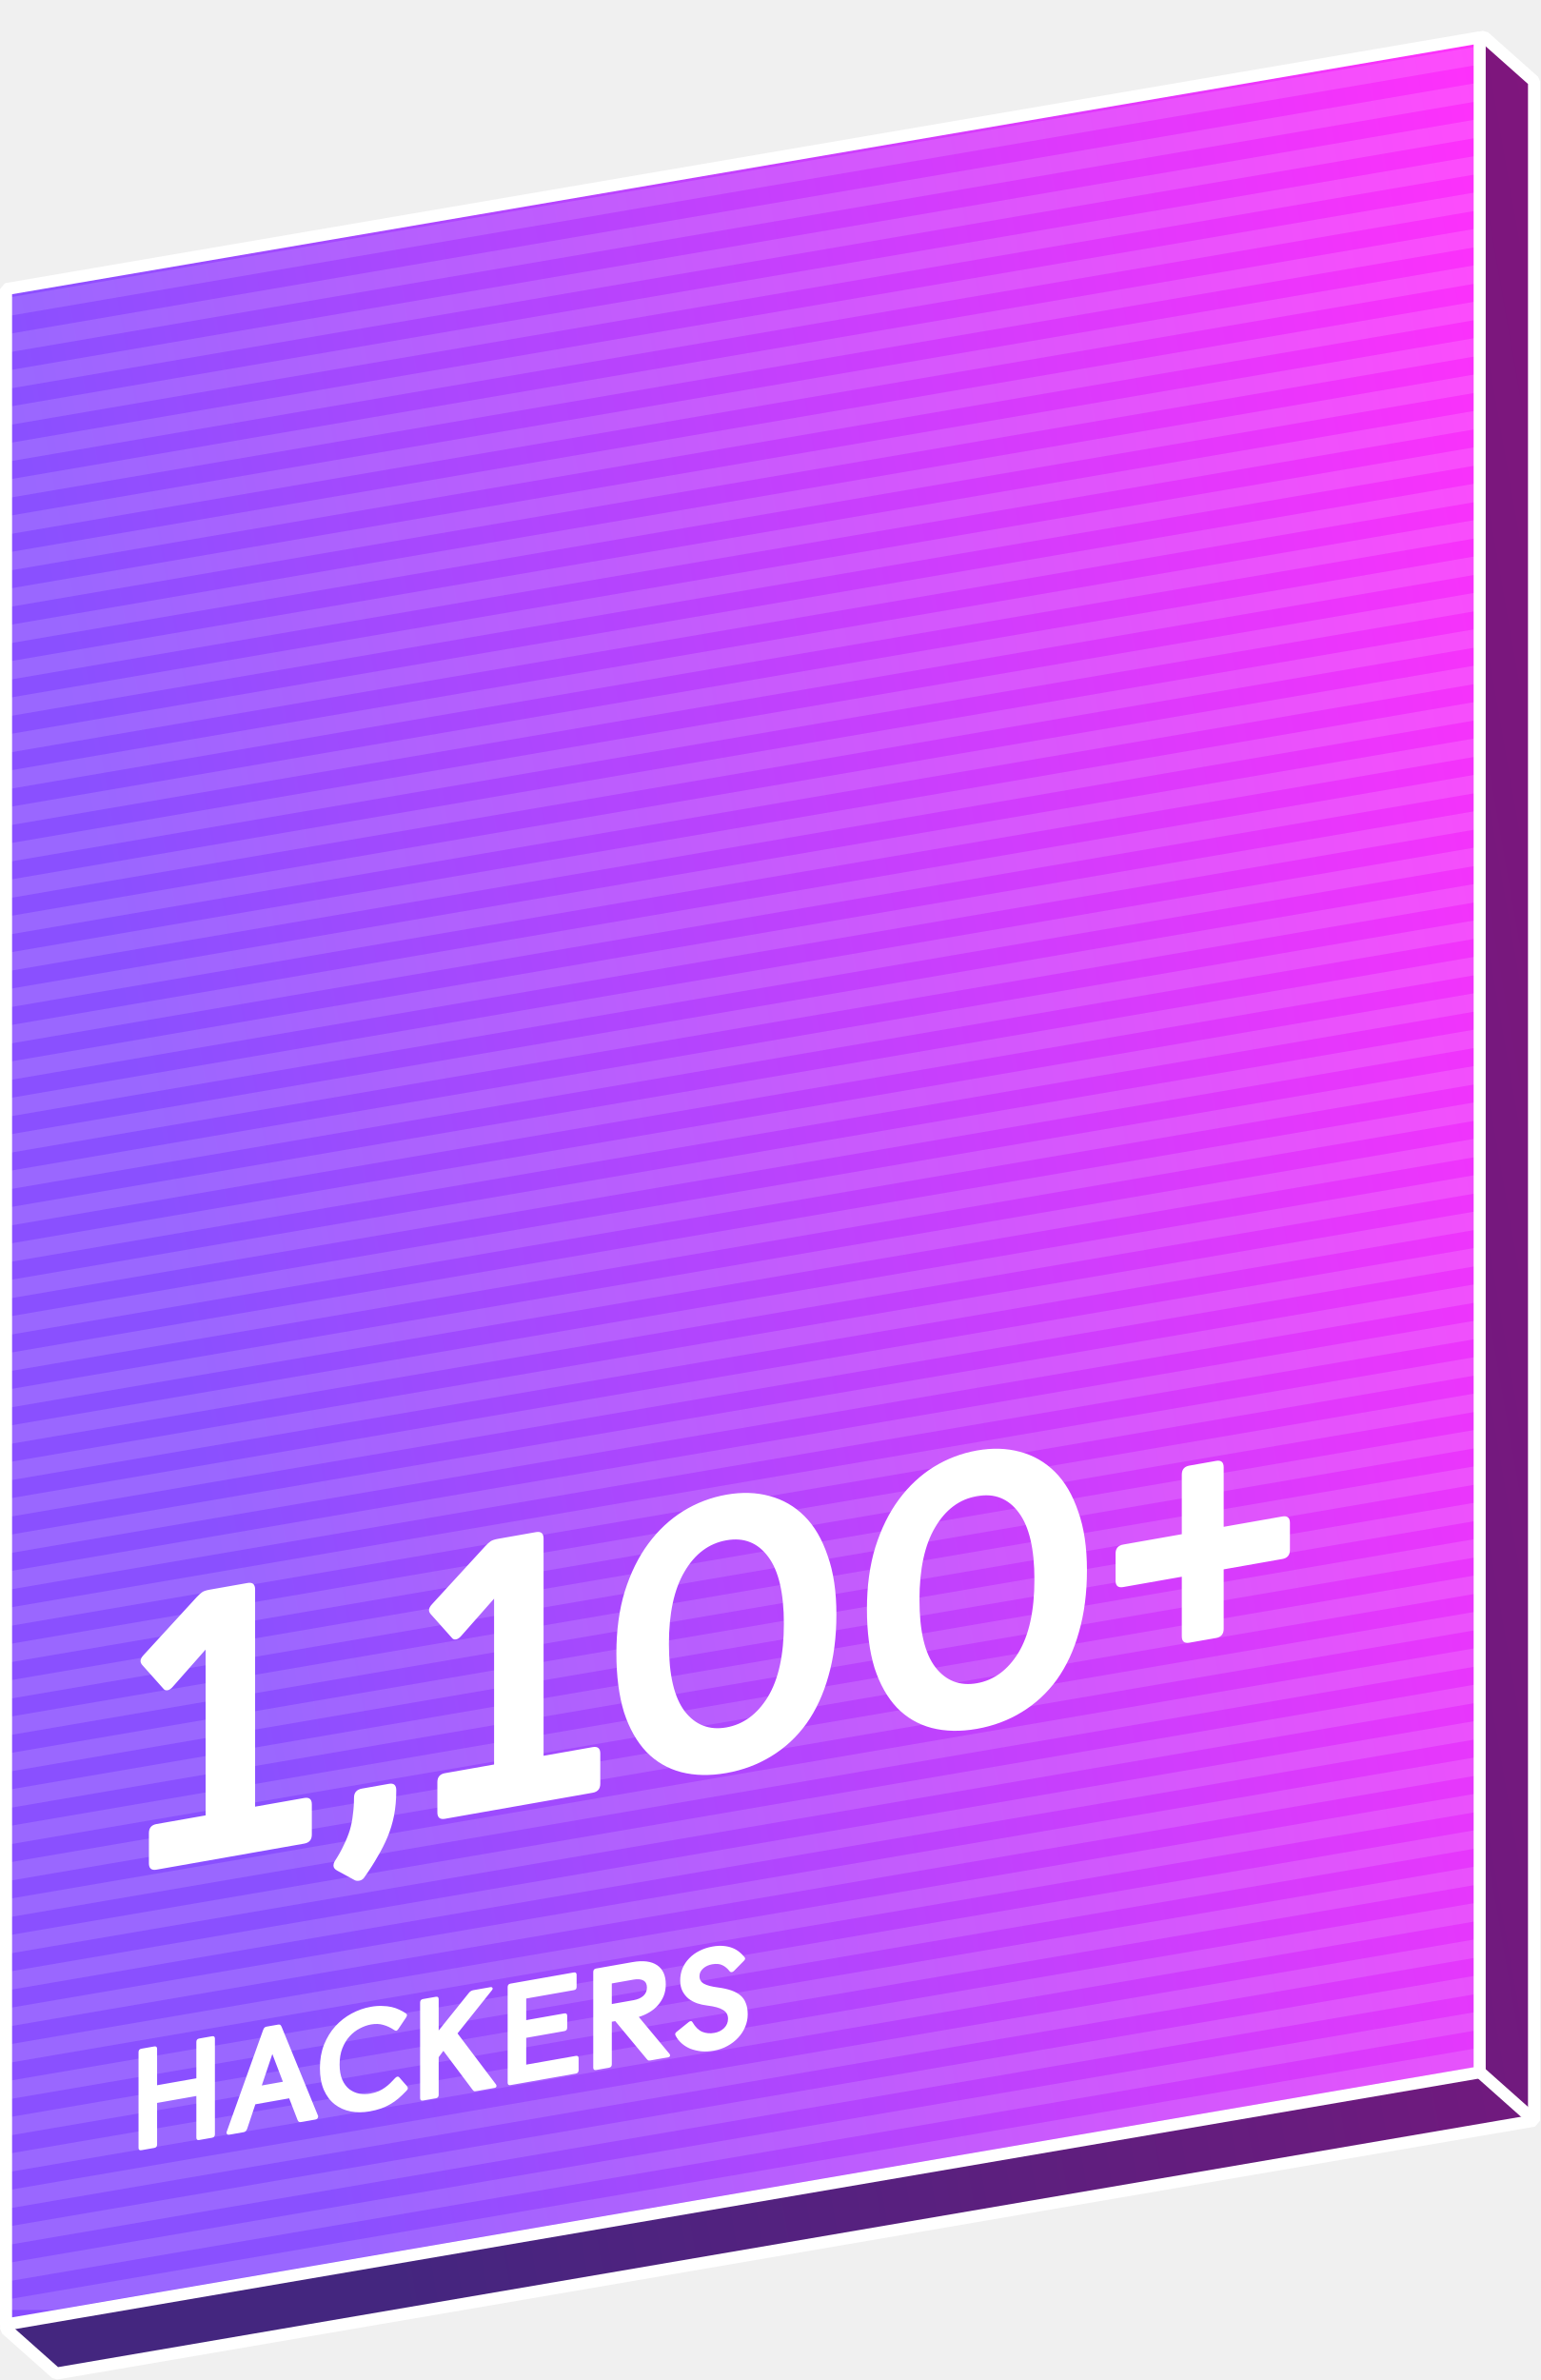
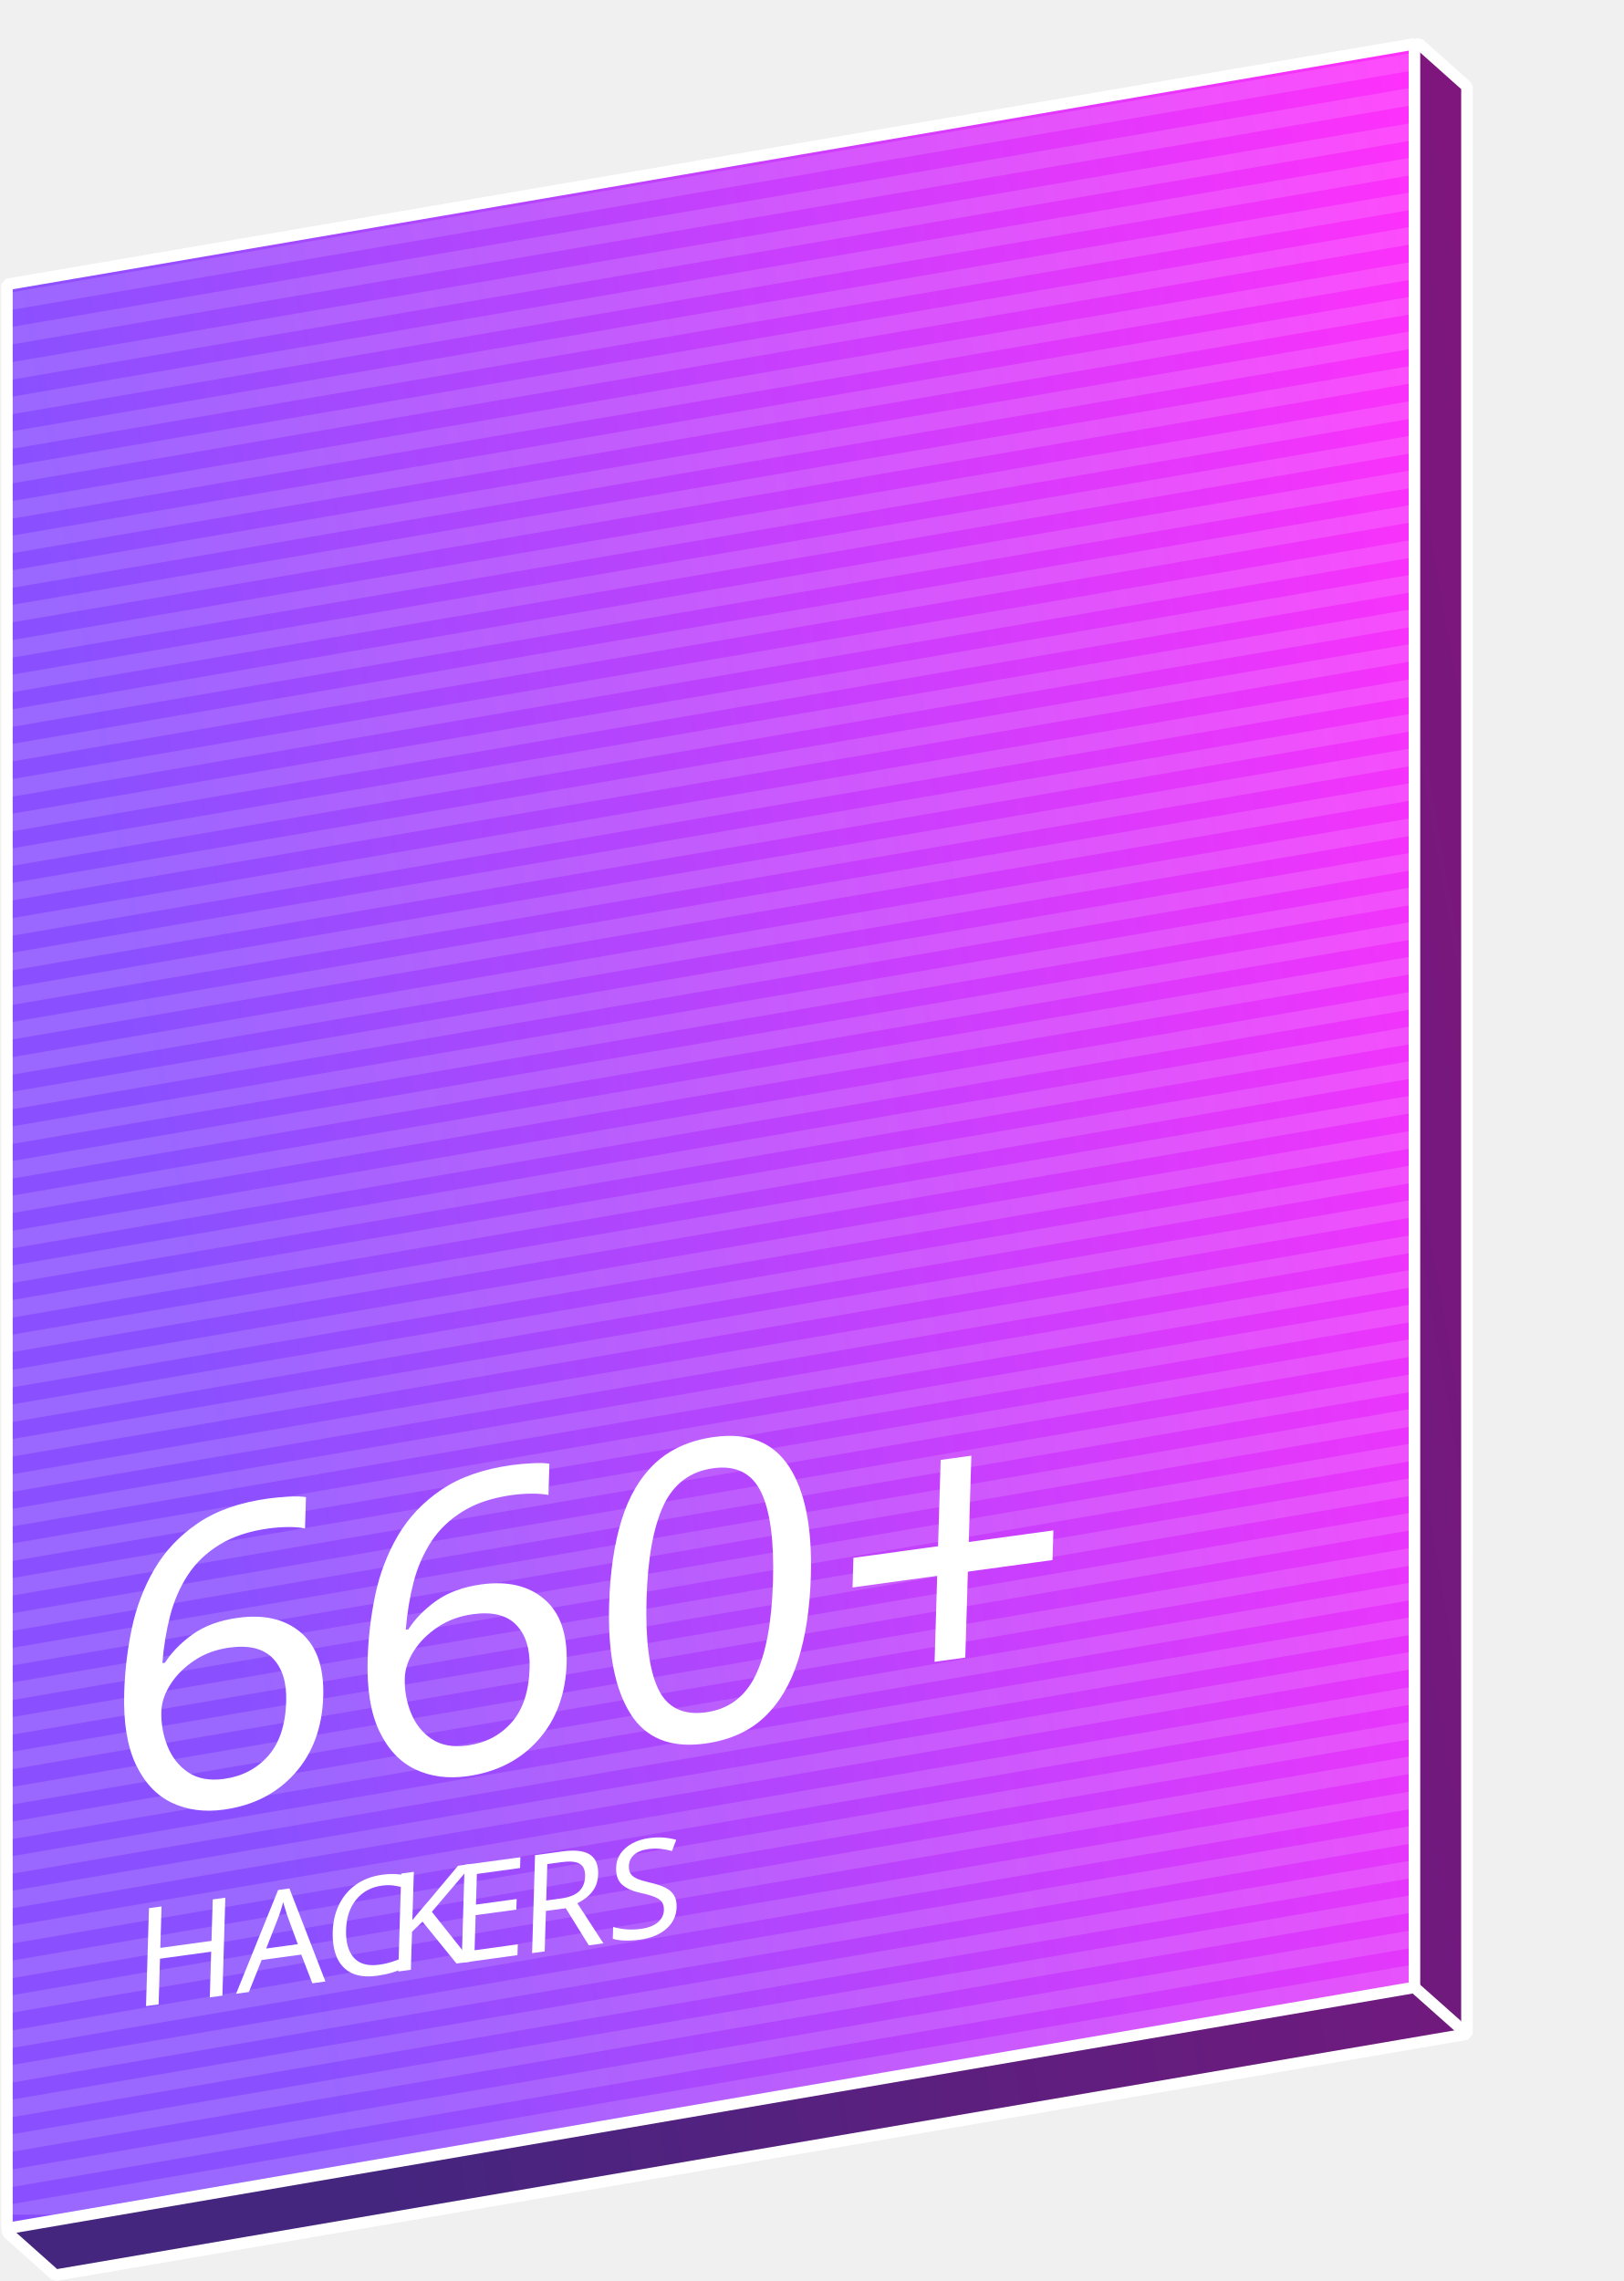
- <svg xmlns="http://www.w3.org/2000/svg" xmlns:xlink="http://www.w3.org/1999/xlink" fill="none" height="394" viewBox="0 0 255 394" width="255">
-   <linearGradient id="a">
-     <stop offset="0" stop-color="#884cff" />
-     <stop offset="1" stop-color="#ff2cfb" />
+ <svg xmlns="http://www.w3.org/2000/svg" xmlns:xlink="http://www.w3.org/1999/xlink" version="1.1" id="Layer_2_00000072993368426150002910000009021008883254703788_" x="0px" y="0px" viewBox="0 0 281.5 395.4" style="enable-background:new 0 0 281.5 395.4;" xml:space="preserve">
+   <style type="text/css">
+ 	.st0{fill:url(#SVGID_1_);}
+ 	.st1{fill-opacity:0.5;}
+ 	.st2{fill:none;stroke:#FFFFFF;stroke-width:2;stroke-linejoin:bevel;}
+ 	.st3{fill:url(#SVGID_00000036240879507215558960000016687257810031633802_);stroke:#FFFFFF;stroke-width:2;stroke-linejoin:bevel;}
+ 	.st4{fill:none;stroke:#FFFFFF;stroke-width:2;}
+ 	.st5{clip-path:url(#SVGID_00000158012553375494882370000016947914989756062902_);}
+ 	.st6{fill:none;stroke:#FFFFFF;stroke-width:3;stroke-linejoin:bevel;stroke-opacity:2.000000e-02;}
+ 	.st7{fill:none;stroke:#FFFFFF;stroke-width:3;stroke-linejoin:bevel;stroke-opacity:0.15;}
+ 	.st8{fill:#FFFFFF;}
+ 	.st9{font-family:'Calibri-Bold';}
+ 	.st10{font-size:23.791px;}
+ 	.st11{font-size:72.362px;}
+ </style>
+   <linearGradient id="SVGID_1_" gradientUnits="userSpaceOnUse" x1="36.499" y1="586.366" x2="282.489" y2="543.446" gradientTransform="matrix(1 0 0 1 0 -369.04)">
+     <stop offset="0" style="stop-color:#884CFF" />
+     <stop offset="1" style="stop-color:#FF2CFB" />
  </linearGradient>
-   <linearGradient id="b" gradientUnits="userSpaceOnUse" x1="9" x2="254.991" xlink:href="#a" y1="59.697" y2="16.777" />
-   <linearGradient id="c" gradientUnits="userSpaceOnUse" x1="-0" x2="245.991" xlink:href="#a" y1="51.697" y2="8.777" />
-   <clipPath id="d">
-     <path d="m0 0h245v382.396h-245z" />
-   </clipPath>
-   <path d="m245.713 6.083 8.287 7.366v337.616l-244.695 41.868-8.293-7.371 8.966-329.728z" fill="url(#b)" />
-   <path d="m245.713 6.083 8.287 7.366v337.616l-244.695 41.868-8.293-7.371 8.966-329.728z" fill="#000" fill-opacity=".5" />
-   <g stroke="#fff">
-     <path d="m245.713 6.083 8.287 7.366v337.616l-244.695 41.868-8.293-7.371 8.966-329.728z" stroke-linejoin="bevel" stroke-width="2" />
-     <path d="m1 384.814v-336.952l244-41.677v336.88z" fill="url(#c)" stroke-linejoin="bevel" stroke-width="2" />
-     <path d="m245 343 9 8" stroke-width="2" />
-     <g clip-path="url(#d)" stroke-linejoin="bevel" stroke-width="3">
-       <path d="m0 48.025 281-48.025" stroke-opacity=".02" />
-       <path d="m0 51.025 281-48.025" stroke-opacity=".15" />
-       <path d="m0 54.05 281-48.025" stroke-opacity=".02" />
-       <path d="m0 57.05 281-48.025" stroke-opacity=".15" />
-       <path d="m0 60.075 281-48.025" stroke-opacity=".02" />
-       <path d="m0 63.075 281-48.025" stroke-opacity=".15" />
-       <path d="m0 66.1 281-48.025" stroke-opacity=".02" />
-       <path d="m0 69.1 281-48.025" stroke-opacity=".15" />
-       <path d="m0 72.125 281-48.025" stroke-opacity=".02" />
-       <path d="m0 75.125 281-48.025" stroke-opacity=".15" />
-       <path d="m0 78.15 281-48.025" stroke-opacity=".02" />
-       <path d="m0 81.15 281-48.025" stroke-opacity=".15" />
-       <path d="m0 84.175 281-48.025" stroke-opacity=".02" />
-       <path d="m0 87.175 281-48.025" stroke-opacity=".15" />
-       <path d="m0 90.2 281-48.025" stroke-opacity=".02" />
-       <path d="m0 93.2 281-48.025" stroke-opacity=".15" />
-       <path d="m0 96.224 281-48.025" stroke-opacity=".02" />
-       <path d="m0 99.224 281-48.025" stroke-opacity=".15" />
-       <path d="m0 102.249 281-48.025" stroke-opacity=".02" />
-       <path d="m0 105.249 281-48.025" stroke-opacity=".15" />
-       <path d="m0 108.274 281-48.025" stroke-opacity=".02" />
-       <path d="m0 111.274 281-48.025" stroke-opacity=".15" />
-       <path d="m0 114.299 281-48.025" stroke-opacity=".02" />
-       <path d="m0 117.299 281-48.025" stroke-opacity=".15" />
-       <path d="m0 120.324 281-48.025" stroke-opacity=".02" />
-       <path d="m0 123.324 281-48.025" stroke-opacity=".15" />
-       <path d="m0 126.349 281-48.025" stroke-opacity=".02" />
-       <path d="m0 129.349 281-48.025" stroke-opacity=".15" />
-       <path d="m0 132.374 281-48.025" stroke-opacity=".02" />
-       <path d="m0 135.374 281-48.025" stroke-opacity=".15" />
-       <path d="m0 138.399 281-48.025" stroke-opacity=".02" />
-       <path d="m0 141.399 281-48.025" stroke-opacity=".15" />
-       <path d="m0 144.424 281-48.025" stroke-opacity=".02" />
-       <path d="m0 147.424 281-48.025" stroke-opacity=".15" />
-       <path d="m0 150.449 281-48.025" stroke-opacity=".02" />
-       <path d="m0 153.449 281-48.025" stroke-opacity=".15" />
-       <path d="m0 156.474 281-48.025" stroke-opacity=".02" />
-       <path d="m0 159.474 281-48.025" stroke-opacity=".15" />
-       <path d="m0 162.499 281-48.025" stroke-opacity=".02" />
-       <path d="m0 165.499 281-48.025" stroke-opacity=".15" />
-       <path d="m0 168.524 281-48.025" stroke-opacity=".02" />
-       <path d="m0 171.524 281-48.025" stroke-opacity=".15" />
-       <path d="m0 174.549 281-48.025" stroke-opacity=".02" />
-       <path d="m0 177.549 281-48.025" stroke-opacity=".15" />
-       <path d="m0 180.574 281-48.025" stroke-opacity=".02" />
-       <path d="m0 183.574 281-48.025" stroke-opacity=".15" />
-       <path d="m0 186.598 281-48.025" stroke-opacity=".02" />
-       <path d="m0 189.598 281-48.025" stroke-opacity=".15" />
-       <path d="m0 192.623 281-48.025" stroke-opacity=".02" />
-       <path d="m0 195.623 281-48.025" stroke-opacity=".15" />
-       <path d="m0 198.648 281-48.025" stroke-opacity=".02" />
-       <path d="m0 201.648 281-48.025" stroke-opacity=".15" />
-       <path d="m0 204.673 281-48.025" stroke-opacity=".02" />
-       <path d="m0 207.673 281-48.025" stroke-opacity=".15" />
-       <path d="m0 210.698 281-48.025" stroke-opacity=".02" />
-       <path d="m0 213.698 281-48.025" stroke-opacity=".15" />
-       <path d="m0 216.723 281-48.025" stroke-opacity=".02" />
-       <path d="m0 219.723 281-48.025" stroke-opacity=".15" />
-       <path d="m0 222.748 281-48.025" stroke-opacity=".02" />
-       <path d="m0 225.748 281-48.025" stroke-opacity=".15" />
-       <path d="m0 228.773 281-48.025" stroke-opacity=".02" />
-       <path d="m0 231.773 281-48.025" stroke-opacity=".15" />
-       <path d="m0 234.798 281-48.025" stroke-opacity=".02" />
-       <path d="m0 237.798 281-48.025" stroke-opacity=".15" />
-       <path d="m0 240.823 281-48.025" stroke-opacity=".02" />
-       <path d="m0 243.823 281-48.025" stroke-opacity=".15" />
-       <path d="m0 246.848 281-48.025" stroke-opacity=".02" />
-       <path d="m0 249.848 281-48.025" stroke-opacity=".15" />
-       <path d="m0 252.873 281-48.025" stroke-opacity=".02" />
-       <path d="m0 255.873 281-48.025" stroke-opacity=".15" />
-       <path d="m0 258.898 281-48.025" stroke-opacity=".02" />
-       <path d="m0 261.898 281-48.025" stroke-opacity=".15" />
-       <path d="m0 264.923 281-48.025" stroke-opacity=".02" />
-       <path d="m0 267.923 281-48.025" stroke-opacity=".15" />
-       <path d="m0 270.948 281-48.025" stroke-opacity=".02" />
-       <path d="m0 273.948 281-48.025" stroke-opacity=".15" />
-       <path d="m0 276.972 281-48.024" stroke-opacity=".02" />
-       <path d="m0 279.972 281-48.024" stroke-opacity=".15" />
-       <path d="m0 282.997 281-48.025" stroke-opacity=".02" />
-       <path d="m0 285.997 281-48.025" stroke-opacity=".15" />
-       <path d="m0 289.022 281-48.025" stroke-opacity=".02" />
-       <path d="m0 292.022 281-48.025" stroke-opacity=".15" />
-       <path d="m0 295.047 281-48.025" stroke-opacity=".02" />
-       <path d="m0 298.047 281-48.025" stroke-opacity=".15" />
-       <path d="m0 301.072 281-48.025" stroke-opacity=".02" />
-       <path d="m0 304.072 281-48.025" stroke-opacity=".15" />
-       <path d="m0 307.097 281-48.025" stroke-opacity=".02" />
-       <path d="m0 310.097 281-48.025" stroke-opacity=".15" />
-       <path d="m0 313.122 281-48.025" stroke-opacity=".02" />
-       <path d="m0 316.122 281-48.025" stroke-opacity=".15" />
-       <path d="m0 319.147 281-48.025" stroke-opacity=".02" />
-       <path d="m0 322.147 281-48.025" stroke-opacity=".15" />
-       <path d="m0 325.172 281-48.025" stroke-opacity=".02" />
-       <path d="m0 328.172 281-48.025" stroke-opacity=".15" />
-       <path d="m0 331.197 281-48.025" stroke-opacity=".02" />
-       <path d="m0 334.197 281-48.025" stroke-opacity=".15" />
-       <path d="m0 337.222 281-48.025" stroke-opacity=".02" />
-       <path d="m0 340.222 281-48.025" stroke-opacity=".15" />
-       <path d="m0 343.247 281-48.025" stroke-opacity=".02" />
-       <path d="m0 346.247 281-48.025" stroke-opacity=".15" />
-       <path d="m0 349.272 281-48.025" stroke-opacity=".02" />
-       <path d="m0 352.272 281-48.025" stroke-opacity=".15" />
-       <path d="m0 355.297 281-48.025" stroke-opacity=".02" />
-       <path d="m0 358.297 281-48.025" stroke-opacity=".15" />
-       <path d="m0 361.322 281-48.025" stroke-opacity=".02" />
-       <path d="m0 364.322 281-48.025" stroke-opacity=".15" />
-       <path d="m0 367.346 281-48.024" stroke-opacity=".02" />
-       <path d="m0 370.346 281-48.024" stroke-opacity=".15" />
-       <path d="m0 373.371 281-48.025" stroke-opacity=".02" />
-       <path d="m0 376.371 281-48.025" stroke-opacity=".15" />
-       <path d="m0 379.396 281-48.025" stroke-opacity=".02" />
-       <path d="m0 382.396 281-48.025" stroke-opacity=".15" />
+   <path class="st0" d="M246,7.6l8.3,7.4v337.6L9.6,394.4L1.3,387l9-329.7L246,7.6z" />
+   <path class="st1" d="M246,7.6l8.3,7.4v337.6L9.6,394.4L1.3,387l9-329.7L246,7.6z" />
+   <path class="st2" d="M246,7.6l8.3,7.4v337.6L9.6,394.4L1.3,387l9-329.7L246,7.6z" />
+   <linearGradient id="SVGID_00000030466769475710487620000007494093658533960086_" gradientUnits="userSpaceOnUse" x1="28.226" y1="582.535" x2="274.216" y2="539.615" gradientTransform="matrix(1 0 0 1 0 -369.04)">
+     <stop offset="0" style="stop-color:#884CFF" />
+     <stop offset="1" style="stop-color:#FF2CFB" />
+   </linearGradient>
+   <path style="fill:url(#SVGID_00000030466769475710487620000007494093658533960086_);stroke:#FFFFFF;stroke-width:2;stroke-linejoin:bevel;" d="  M1.2,386.3v-337l244-41.7v336.9L1.2,386.3z" />
+   <path class="st4" d="M245.2,344.5l9,8" />
+   <g>
+     <defs>
+       <rect id="SVGID_00000074426445050300394730000013478538212058544770_" x="0.2" y="1.5" width="245" height="382.4" />
+     </defs>
+     <clipPath id="SVGID_00000084507443226484481020000011257650331298684322_">
+       <use xlink:href="#SVGID_00000074426445050300394730000013478538212058544770_" style="overflow:visible;" />
+     </clipPath>
+     <g style="clip-path:url(#SVGID_00000084507443226484481020000011257650331298684322_);">
+       <path class="st6" d="M0.2,49.5l281-48" />
+       <path class="st7" d="M0.2,52.5l281-48" />
+       <path class="st6" d="M0.2,55.5l281-48" />
+       <path class="st7" d="M0.2,58.5l281-48" />
+       <path class="st6" d="M0.2,61.5l281-48" />
+       <path class="st7" d="M0.2,64.6l281-48" />
+       <path class="st6" d="M0.2,67.6l281-48" />
+       <path class="st7" d="M0.2,70.6l281-48" />
+       <path class="st6" d="M0.2,73.6l281-48" />
+       <path class="st7" d="M0.2,76.6l281-48" />
+       <path class="st6" d="M0.2,79.6l281-48" />
+       <path class="st7" d="M0.2,82.6l281-48" />
+       <path class="st6" d="M0.2,85.7l281-48" />
+       <path class="st7" d="M0.2,88.7l281-48" />
+       <path class="st6" d="M0.2,91.7l281-48" />
+       <path class="st7" d="M0.2,94.7l281-48" />
+       <path class="st6" d="M0.2,97.7l281-48" />
+       <path class="st7" d="M0.2,100.7l281-48" />
+       <path class="st6" d="M0.2,103.7l281-48" />
+       <path class="st7" d="M0.2,106.7l281-48" />
+       <path class="st6" d="M0.2,109.8l281-48" />
+       <path class="st7" d="M0.2,112.8l281-48" />
+       <path class="st6" d="M0.2,115.8l281-48" />
+       <path class="st7" d="M0.2,118.8l281-48" />
+       <path class="st6" d="M0.2,121.8l281-48" />
+       <path class="st7" d="M0.2,124.8l281-48" />
+       <path class="st6" d="M0.2,127.8l281-48" />
+       <path class="st7" d="M0.2,130.8l281-48" />
+       <path class="st6" d="M0.2,133.9l281-48" />
+       <path class="st7" d="M0.2,136.9l281-48" />
+       <path class="st6" d="M0.2,139.9l281-48" />
+       <path class="st7" d="M0.2,142.9l281-48" />
+       <path class="st6" d="M0.2,145.9l281-48" />
+       <path class="st7" d="M0.2,148.9l281-48" />
+       <path class="st6" d="M0.2,151.9l281-48" />
+       <path class="st7" d="M0.2,154.9l281-48" />
+       <path class="st6" d="M0.2,158l281-48" />
+       <path class="st7" d="M0.2,161l281-48" />
+       <path class="st6" d="M0.2,164l281-48" />
+       <path class="st7" d="M0.2,167l281-48" />
+       <path class="st6" d="M0.2,170l281-48" />
+       <path class="st7" d="M0.2,173l281-48" />
+       <path class="st6" d="M0.2,176l281-48" />
+       <path class="st7" d="M0.2,179l281-48" />
+       <path class="st6" d="M0.2,182.1l281-48" />
+       <path class="st7" d="M0.2,185.1l281-48" />
+       <path class="st6" d="M0.2,188.1l281-48" />
+       <path class="st7" d="M0.2,191.1l281-48" />
+       <path class="st6" d="M0.2,194.1l281-48" />
+       <path class="st7" d="M0.2,197.1l281-48" />
+       <path class="st6" d="M0.2,200.1l281-48" />
+       <path class="st7" d="M0.2,203.1l281-48" />
+       <path class="st6" d="M0.2,206.1l281-48" />
+       <path class="st7" d="M0.2,209.1l281-48" />
+       <path class="st6" d="M0.2,212.2l281-48" />
+       <path class="st7" d="M0.2,215.2l281-48" />
+       <path class="st6" d="M0.2,218.2l281-48" />
+       <path class="st7" d="M0.2,221.2l281-48" />
+       <path class="st6" d="M0.2,224.2l281-48" />
+       <path class="st7" d="M0.2,227.2l281-48" />
+       <path class="st6" d="M0.2,230.2l281-48" />
+       <path class="st7" d="M0.2,233.2l281-48" />
+       <path class="st6" d="M0.2,236.3l281-48" />
+       <path class="st7" d="M0.2,239.3l281-48" />
+       <path class="st6" d="M0.2,242.3l281-48" />
+       <path class="st7" d="M0.2,245.3l281-48" />
+       <path class="st6" d="M0.2,248.3l281-48" />
+       <path class="st7" d="M0.2,251.3l281-48" />
+       <path class="st6" d="M0.2,254.4l281-48" />
+       <path class="st7" d="M0.2,257.4l281-48" />
+       <path class="st6" d="M0.2,260.4l281-48" />
+       <path class="st7" d="M0.2,263.4l281-48" />
+       <path class="st6" d="M0.2,266.4l281-48" />
+       <path class="st7" d="M0.2,269.4l281-48" />
+       <path class="st6" d="M0.2,272.4l281-48" />
+       <path class="st7" d="M0.2,275.4l281-48" />
+       <path class="st6" d="M0.2,278.5l281-48" />
+       <path class="st7" d="M0.2,281.5l281-48" />
+       <path class="st6" d="M0.2,284.5l281-48" />
+       <path class="st7" d="M0.2,287.5l281-48" />
+       <path class="st6" d="M0.2,290.5l281-48" />
+       <path class="st7" d="M0.2,293.5l281-48" />
+       <path class="st6" d="M0.2,296.5l281-48" />
+       <path class="st7" d="M0.2,299.5l281-48" />
+       <path class="st6" d="M0.2,302.5l281-48" />
+       <path class="st7" d="M0.2,305.5l281-48" />
+       <path class="st6" d="M0.2,308.6l281-48" />
+       <path class="st7" d="M0.2,311.6l281-48" />
+       <path class="st6" d="M0.2,314.6l281-48" />
+       <path class="st7" d="M0.2,317.6l281-48" />
+       <path class="st6" d="M0.2,320.6l281-48" />
+       <path class="st7" d="M0.2,323.6l281-48" />
+       <path class="st6" d="M0.2,326.6l281-48" />
+       <path class="st7" d="M0.2,329.6l281-48" />
+       <path class="st6" d="M0.2,332.7l281-48" />
+       <path class="st7" d="M0.2,335.7l281-48" />
+       <path class="st6" d="M0.2,338.7l281-48" />
+       <path class="st7" d="M0.2,341.7l281-48" />
+       <path class="st6" d="M0.2,344.7l281-48" />
+       <path class="st7" d="M0.2,347.7l281-48" />
+       <path class="st6" d="M0.2,350.8l281-48" />
+       <path class="st7" d="M0.2,353.8l281-48" />
+       <path class="st6" d="M0.2,356.8l281-48" />
+       <path class="st7" d="M0.2,359.8l281-48" />
+       <path class="st6" d="M0.2,362.8l281-48" />
+       <path class="st7" d="M0.2,365.8l281-48" />
+       <path class="st6" d="M0.2,368.8l281-48" />
+       <path class="st7" d="M0.2,371.8l281-48" />
+       <path class="st6" d="M0.2,374.9l281-48" />
+       <path class="st7" d="M0.2,377.9l281-48" />
+       <path class="st6" d="M0.2,380.9l281-48" />
+       <path class="st7" d="M0.2,383.9l281-48" />
    </g>
  </g>
-   <path d="m24.656 303.466c0-.854.42-1.354 1.261-1.503l8.13-1.433v-27.456l-5.42 6.14c-.294.35-.588.551-.882.603-.294.052-.525-.035-.693-.262l-3.404-3.815c-.252-.255-.378-.51-.378-.766 0-.298.168-.627.504-.985l8.824-9.62c.336-.357.63-.623.882-.795.252-.173.672-.311 1.26-.414l6.24-1.101c.84-.148 1.26.205 1.26 1.058v35.968l8.131-1.434c.84-.148 1.261.205 1.261 1.058v4.992c0 .854-.42 1.354-1.261 1.502l-24.455 4.312c-.84.149-1.261-.204-1.261-1.057zm31.187 6.213c-.42-.225-.63-.508-.63-.849 0-.214.063-.438.189-.674.63-.964 1.135-1.864 1.513-2.698.42-.842.756-1.67 1.008-2.482.252-.855.42-1.717.504-2.585.126-.876.189-1.804.189-2.785 0-.854.441-1.358 1.324-1.514l4.475-.789c.798-.141 1.198.216 1.198 1.069 0 1.536-.126 2.945-.378 4.227-.252 1.239-.609 2.411-1.071 3.517-.462 1.105-1.008 2.183-1.639 3.233-.588 1.042-1.26 2.099-2.017 3.171-.21.336-.378.536-.504.601-.126.108-.294.18-.504.217-.336.059-.609.022-.819-.111zm16.576-14.635c0-.854.42-1.354 1.26-1.502l8.131-1.434v-27.456l-5.42 6.14c-.294.35-.588.551-.882.603-.294.052-.525-.035-.693-.262l-3.404-3.815c-.252-.255-.378-.51-.378-.766 0-.298.168-.627.504-.985l8.824-9.619c.336-.358.63-.624.882-.796.252-.173.672-.311 1.26-.414l6.24-1.101c.84-.148 1.26.205 1.26 1.058v35.968l8.131-1.433c.84-.149 1.26.204 1.26 1.057v4.992c0 .854-.42 1.354-1.26 1.503l-24.455 4.312c-.84.148-1.26-.205-1.26-1.058zm47.856-1.526c-2.732.481-5.232.431-7.501-.15-2.227-.589-4.139-1.702-5.735-3.341-1.597-1.681-2.837-3.873-3.719-6.576-.84-2.753-1.26-6.007-1.26-9.762 0-3.797.462-7.206 1.386-10.228.967-3.072 2.269-5.712 3.908-7.921s3.55-3.997 5.735-5.364c2.227-1.374 4.622-2.287 7.186-2.738 2.563-.452 4.937-.38 7.122.216 2.227.588 4.159 1.698 5.798 3.329s2.92 3.816 3.845 6.554c.966 2.689 1.45 5.931 1.45 9.729 0 3.754-.442 7.16-1.324 10.217-.84 3.007-2.059 5.633-3.656 7.877-1.596 2.201-3.529 3.993-5.798 5.374-2.227 1.374-4.706 2.302-7.437 2.784zm0-7.552c2.815-.497 5.105-2.181 6.87-5.052 1.764-2.914 2.647-6.952 2.647-12.115 0-5.077-.862-8.765-2.584-11.064-1.723-2.342-4.034-3.257-6.933-2.745-2.9.511-5.211 2.241-6.934 5.19-1.722 2.906-2.584 6.898-2.584 11.976 0 5.162.883 8.889 2.648 11.181 1.764 2.249 4.054 3.125 6.87 2.629zm41.485.237c-2.732.481-5.232.431-7.501-.15-2.227-.589-4.139-1.702-5.735-3.341-1.597-1.681-2.837-3.873-3.719-6.576-.84-2.753-1.26-6.007-1.26-9.762 0-3.797.462-7.206 1.386-10.228.967-3.072 2.269-5.712 3.908-7.921s3.55-3.997 5.735-5.363c2.227-1.374 4.622-2.287 7.186-2.739 2.563-.452 4.937-.38 7.122.216 2.227.588 4.16 1.698 5.798 3.329 1.639 1.631 2.921 3.816 3.845 6.554.966 2.689 1.45 5.931 1.45 9.729 0 3.754-.442 7.16-1.324 10.217-.84 3.007-2.059 5.633-3.656 7.877-1.596 2.201-3.529 3.993-5.798 5.374-2.227 1.374-4.706 2.302-7.437 2.784zm0-7.552c2.815-.497 5.105-2.181 6.87-5.052 1.764-2.914 2.647-6.952 2.647-12.115 0-5.077-.862-8.765-2.584-11.064-1.723-2.341-4.034-3.257-6.933-2.745-2.9.511-5.211 2.241-6.933 5.19-1.723 2.907-2.585 6.898-2.585 11.976 0 5.162.883 8.889 2.648 11.181 1.764 2.249 4.054 3.125 6.87 2.629zm33.921-17.63-9.706 1.712c-.84.148-1.261-.205-1.261-1.058v-4.48c0-.853.421-1.354 1.261-1.502l9.706-1.712v-9.856c0-.853.42-1.354 1.261-1.502l4.412-.778c.84-.148 1.26.204 1.26 1.058v9.856l9.707-1.712c.84-.148 1.26.205 1.26 1.058v4.48c0 .853-.42 1.354-1.26 1.502l-9.707 1.712v9.856c0 .853-.42 1.354-1.26 1.502l-4.412.778c-.841.148-1.261-.204-1.261-1.058zm-172.743 78.7c0-.32.158-.508.473-.564l2.127-.375c.315-.055.473.077.473.397v6.024l6.5-1.146v-6.024c0-.32.158-.508.473-.564l2.127-.375c.315-.055.473.077.473.397v15.84c0 .32-.158.508-.473.563l-2.127.375c-.315.056-.473-.076-.473-.396v-6.888l-6.5 1.146v6.888c0 .32-.158.508-.473.563l-2.127.375c-.315.056-.473-.076-.473-.396zm24.945 7.649-5.602.988-1.347 4.029c-.063.171-.142.305-.236.402-.079.094-.205.156-.378.187l-2.34.412c-.315.056-.473-.076-.473-.396l6.051-16.907c.063-.171.134-.304.213-.398s.205-.156.378-.187l1.891-.333c.173-.03.299-.013.378.053.079.067.15.174.213.323l6.051 14.773c0 .32-.158.508-.473.563l-2.34.413c-.173.031-.307.014-.402-.049-.079-.066-.15-.174-.213-.323zm-4.538-2.128 3.498-.617-1.749-4.587zm24.017.085c.11.141.166.259.166.355 0 .144-.071.285-.213.422-.457.48-.906.911-1.347 1.293-.425.363-.882.684-1.371.962-.473.275-.985.51-1.536.703s-1.174.351-1.867.473c-1.103.194-2.151.195-3.143.002s-1.867-.582-2.623-1.169c-.756-.587-1.355-1.377-1.796-2.371-.441-1.011-.662-2.228-.662-3.652s.229-2.712.685-3.865c.473-1.171 1.095-2.185 1.867-3.041.788-.859 1.686-1.561 2.694-2.107 1.024-.548 2.08-.919 3.167-1.11.693-.123 1.324-.17 1.891-.142.583.009 1.111.068 1.584.177s.898.258 1.276.447c.378.173.717.362 1.016.565.158.1.236.214.236.342 0 .08-.047.2-.142.361l-1.276 1.905c-.079.094-.142.169-.189.225-.032.038-.087.064-.166.078-.095.016-.197-.014-.307-.09-.615-.42-1.229-.711-1.843-.875-.599-.183-1.276-.207-2.033-.074-.615.109-1.237.33-1.867.666-.615.316-1.174.751-1.678 1.303-.488.535-.89 1.197-1.205 1.989-.299.773-.449 1.663-.449 2.671s.15 1.854.449 2.537c.299.667.693 1.19 1.182 1.568.488.361 1.032.602 1.631.72.615.1 1.221.097 1.82-.009.52-.092.977-.22 1.371-.386.394-.181.749-.388 1.064-.619.331-.234.622-.478.875-.73.268-.272.528-.541.78-.81.126-.15.26-.238.402-.263.126-.022.244.037.354.178zm2.2-13.828c0-.32.158-.507.473-.563l2.127-.375c.315-.056.473.077.473.397v5.184l4.963-6.18c.205-.276.465-.442.78-.497l2.836-.5c.126-.022.213-.006.26.05.063.037.095.095.095.175 0 .096-.032.182-.095.257l-5.72 7.177 6.358 8.43c.063.101.095.184.095.248 0 .192-.11.307-.331.346l-2.86.504c-.221.039-.386.052-.496.04-.095-.031-.197-.125-.307-.282l-4.798-6.402-.78 1.05v6.24c0 .32-.158.507-.473.563l-2.127.375c-.315.056-.473-.077-.473-.397zm14.495-2.555c0-.32.158-.508.473-.564l10.47-1.846c.315-.056.473.077.473.397v2.016c0 .288-.142.457-.425.507l-7.918 1.396v3.576l6.311-1.113c.315-.056.473.077.473.397v1.968c0 .32-.158.507-.473.563l-6.311 1.113v4.44l8.201-1.446c.315-.056.473.076.473.396v1.968c0 .32-.158.508-.473.564l-10.801 1.904c-.315.056-.473-.076-.473-.396zm14.172-2.499c0-.32.158-.508.473-.564l6.027-1.062c1.749-.309 3.105-.14 4.066.507.961.646 1.442 1.706 1.442 3.178 0 .704-.119 1.348-.355 1.934-.236.57-.559 1.083-.969 1.539-.394.453-.867.841-1.418 1.162-.536.318-1.111.572-1.726.76l5.082 6.112c.063.069.095.151.095.247 0 .176-.103.283-.308.319l-2.93.516c-.174.031-.3.029-.379-.005-.078-.05-.165-.131-.26-.242l-5.199-6.259-.568.1v7.056c0 .32-.157.508-.472.563l-2.128.375c-.315.056-.473-.076-.473-.396zm6.665 4.68c.693-.122 1.237-.362 1.631-.719.394-.358.591-.816.591-1.376s-.197-.95-.591-1.168c-.394-.219-.938-.267-1.631-.145l-3.593.634v3.408zm9.103 3.651c.11-.099.22-.159.331-.178.079-.014.142-.009.189.015.047.023.102.086.165.186.457.784.993 1.305 1.607 1.565.615.244 1.277.303 1.986.178.646-.114 1.182-.376 1.607-.787.441-.43.662-.949.662-1.557 0-.656-.276-1.143-.827-1.462-.536-.338-1.419-.582-2.648-.733-.551-.063-1.095-.183-1.63-.361-.536-.193-1.017-.453-1.442-.778-.41-.343-.741-.757-.993-1.241-.252-.499-.378-1.085-.378-1.757 0-.72.126-1.39.378-2.011.268-.623.638-1.176 1.111-1.66.473-.499 1.032-.91 1.678-1.231.662-.341 1.387-.581 2.175-.72.661-.117 1.26-.15 1.796-.101.551.047 1.04.153 1.465.318.426.165.804.378 1.135.64s.622.546.874.854c.095.111.142.207.142.287 0 .096-.063.211-.189.345l-1.654 1.684c-.127.118-.237.186-.331.202-.174.031-.308-.018-.402-.145-.347-.451-.741-.781-1.182-.992-.441-.226-1.016-.276-1.725-.151-.252.044-.505.121-.757.229s-.48.253-.685.433c-.189.161-.347.357-.473.587-.11.212-.165.453-.165.725 0 .544.244.957.732 1.239.505.279 1.285.486 2.34.62.835.108 1.56.269 2.175.48.614.212 1.126.49 1.536.833.41.344.709.779.898 1.306.205.508.308 1.122.308 1.842 0 .704-.142 1.393-.426 2.067-.268.655-.654 1.251-1.158 1.788-.488.534-1.079.99-1.773 1.369-.677.375-1.426.635-2.245.779-.741.131-1.442.167-2.104.107-.646-.078-1.244-.22-1.796-.427-.536-.225-1.008-.518-1.418-.878s-.741-.773-.993-1.241c-.063-.117-.094-.215-.094-.295 0-.144.086-.279.26-.406z" fill="#fff" />
+   <text transform="matrix(1.0195 -0.1399 -2.998651e-02 0.9996 22.9568 348.0745)" class="st8 st9 st10">HAC</text>
+   <text transform="matrix(1.0195 -0.1399 -2.998651e-02 0.9996 60.3804 342.938)" class="st8 st9 st10"> K</text>
+   <text transform="matrix(1.0195 -0.1399 -2.998651e-02 0.9996 71.3663 341.4306)" class="st8 st9 st10"> E</text>
+   <text transform="matrix(1.0195 -0.1399 -2.998651e-02 0.9996 83.575 339.7544)" class="st8 st9 st10"> RS</text>
+   <text transform="matrix(1.0195 -0.1399 -2.998651e-02 0.9996 16.8097 315.9902)" class="st8 st9 st11">660+</text>
</svg>
